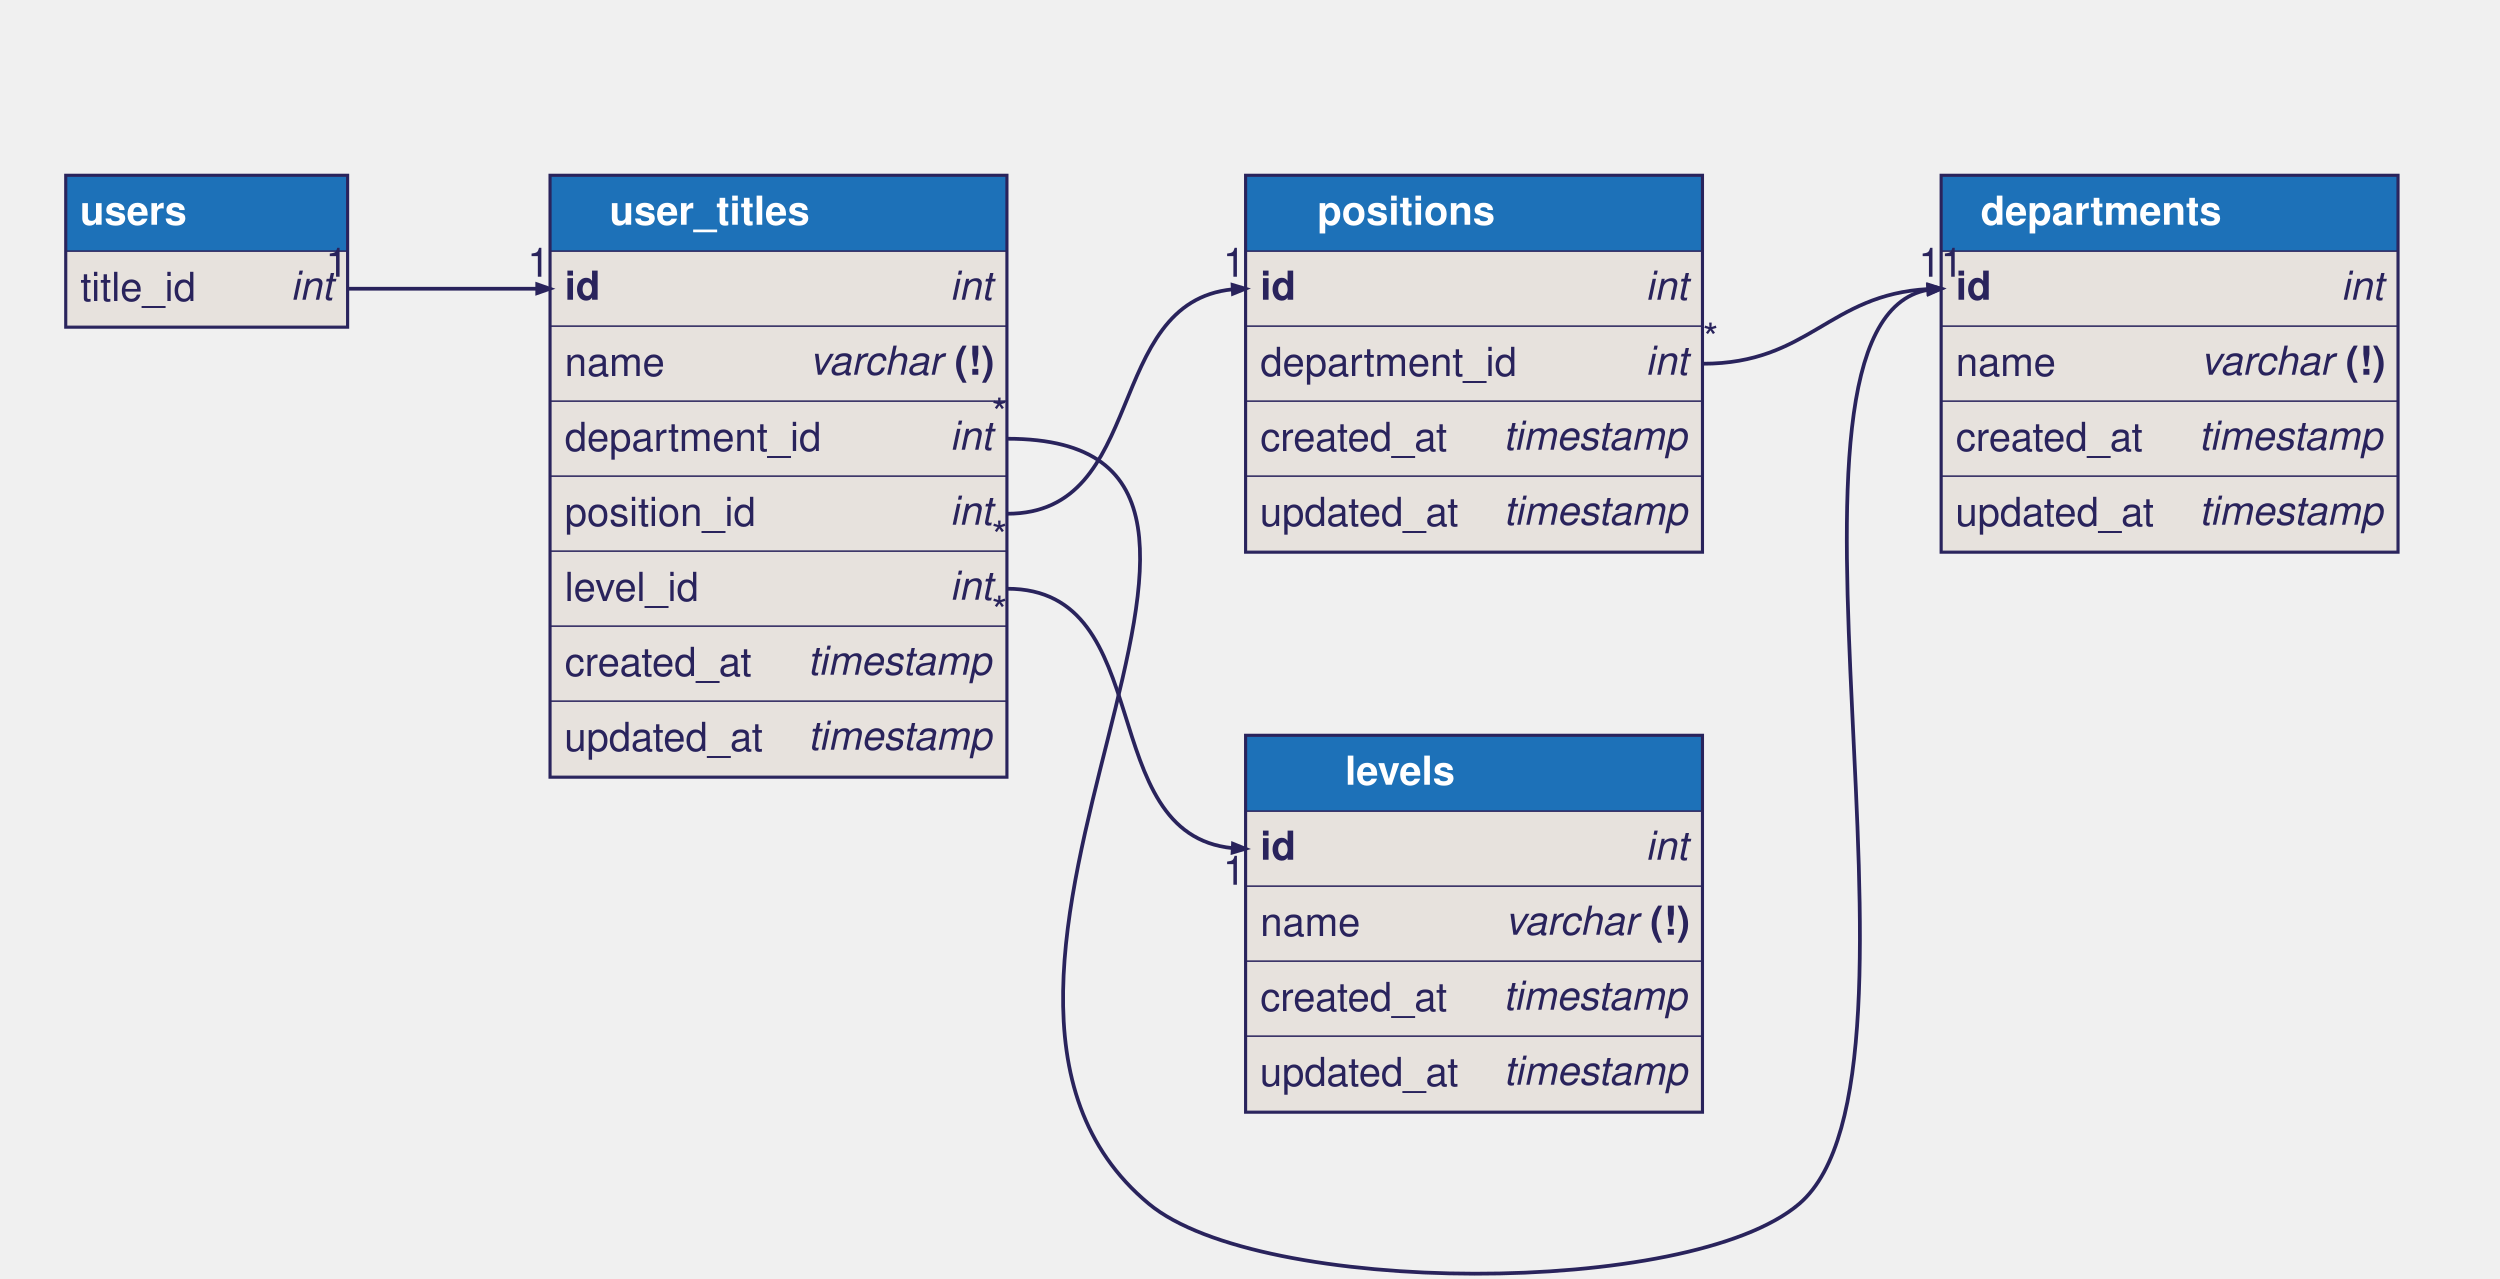
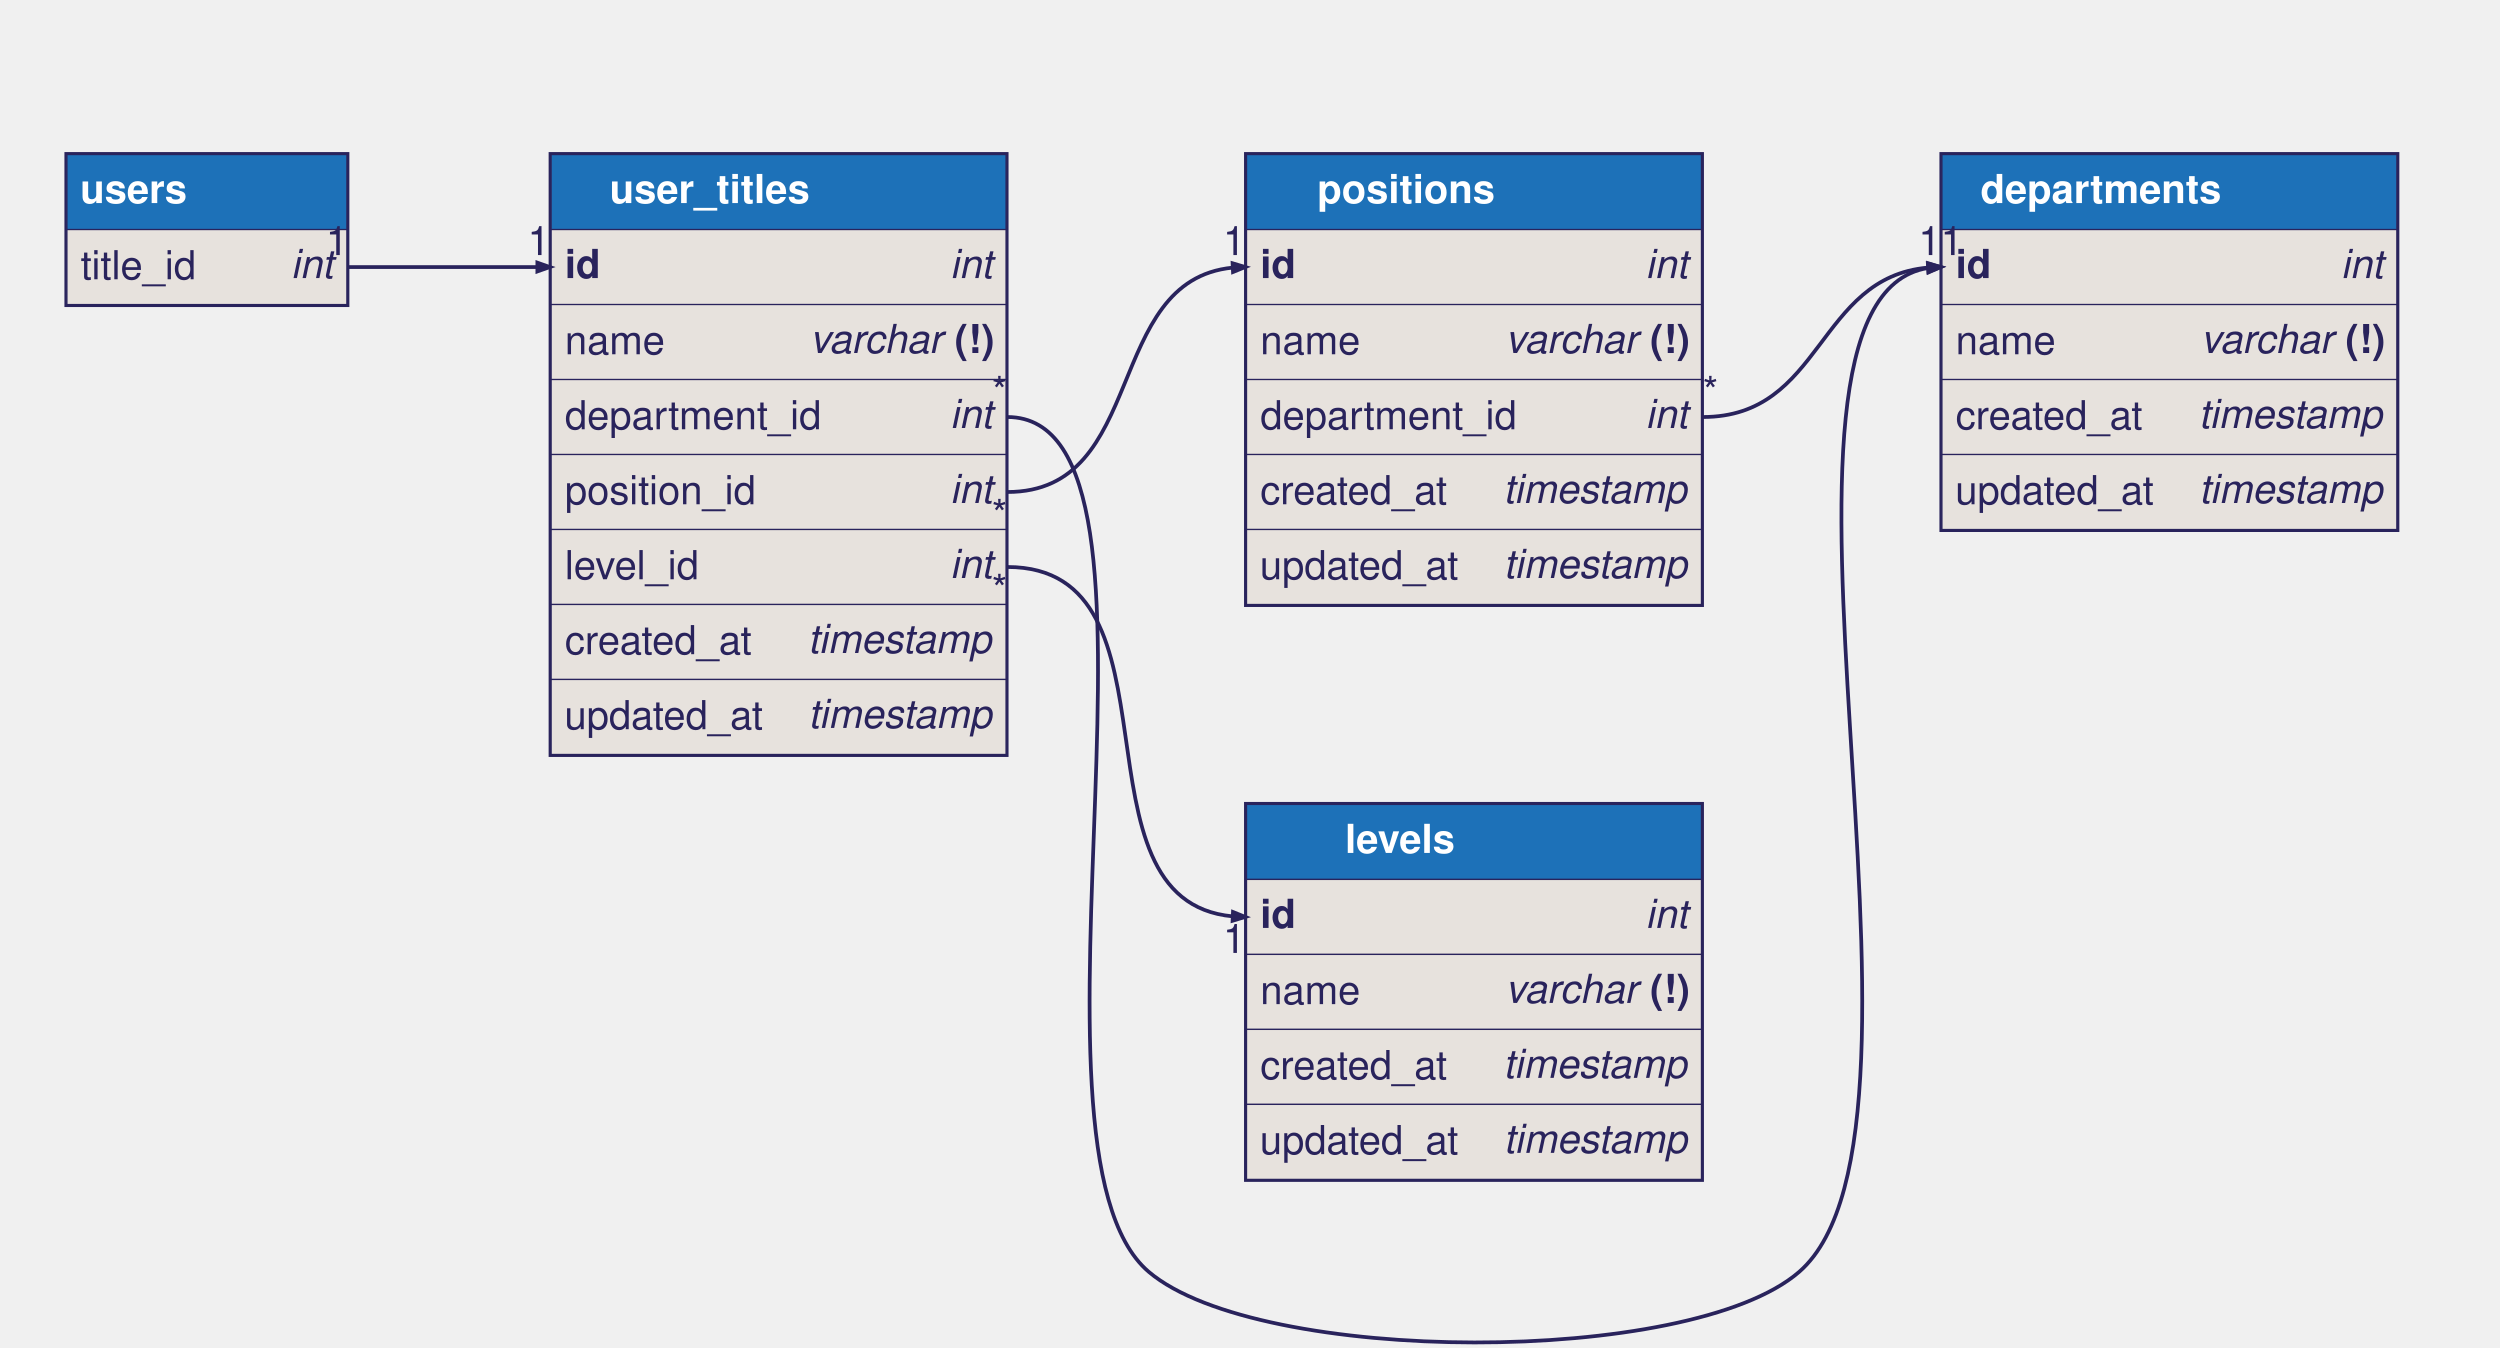
- <svg xmlns="http://www.w3.org/2000/svg" width="2000pt" height="1023pt" viewBox="0.00 0.00 1999.73 1022.98">
-   <g id="graph0" class="graph" transform="scale(1 1) rotate(0) translate(4 1018.98)">
+ <svg xmlns="http://www.w3.org/2000/svg" width="2000pt" height="1078pt" viewBox="0.00 0.00 1999.73 1078.21">
+   <g id="graph0" class="graph" transform="scale(1 1) rotate(0) translate(4 1074.21)">
    <g id="levels" class="node">
-       <ellipse fill="none" stroke="black" stroke-width="0" cx="1175.09" cy="-280" rx="260.43" ry="214.92" />
-       <polygon fill="#1d71b8" stroke="transparent" points="993.09,-370 993.09,-430 1357.09,-430 1357.09,-370 993.09,-370" />
-       <polygon fill="none" stroke="#29235c" points="993.09,-370 993.09,-430 1357.09,-430 1357.09,-370 993.09,-370" />
-       <text text-anchor="start" x="1071.95" y="-391.2" font-family="Helvetica,sans-Serif" font-weight="bold" font-size="32.00" fill="#ffffff">       levels       </text>
-       <polygon fill="#e7e2dd" stroke="transparent" points="993.09,-310 993.09,-370 1357.09,-370 1357.09,-310 993.09,-310" />
-       <polygon fill="none" stroke="#29235c" points="993.09,-310 993.09,-370 1357.09,-370 1357.09,-310 993.09,-310" />
-       <text text-anchor="start" x="1004.09" y="-331.2" font-family="Helvetica,sans-Serif" font-weight="bold" font-size="32.00" fill="#29235c">id</text>
-       <text text-anchor="start" x="1028.98" y="-331.2" font-family="Helvetica,sans-Serif" font-size="32.00" fill="#29235c">    </text>
-       <text text-anchor="start" x="1312.3" y="-331.2" font-family="Helvetica,sans-Serif" font-style="italic" font-size="32.00" fill="#29235c">int</text>
-       <polygon fill="#e7e2dd" stroke="transparent" points="993.09,-250 993.09,-310 1357.09,-310 1357.09,-250 993.09,-250" />
-       <polygon fill="none" stroke="#29235c" points="993.09,-250 993.09,-310 1357.09,-310 1357.09,-250 993.09,-250" />
-       <text text-anchor="start" x="1004.09" y="-270.2" font-family="Helvetica,sans-Serif" font-size="32.00" fill="#29235c">name    </text>
-       <text text-anchor="start" x="1200.32" y="-271.2" font-family="Helvetica,sans-Serif" font-style="italic" font-size="32.00" fill="#29235c">varchar</text>
-       <text text-anchor="start" x="1307" y="-271.2" font-family="Helvetica,sans-Serif" font-size="32.00" fill="#29235c"> </text>
-       <text text-anchor="start" x="1315.89" y="-271.2" font-family="Helvetica,sans-Serif" font-weight="bold" font-size="32.00" fill="#29235c">(!)</text>
-       <polygon fill="#e7e2dd" stroke="transparent" points="993.09,-190 993.09,-250 1357.09,-250 1357.09,-190 993.09,-190" />
-       <polygon fill="none" stroke="#29235c" points="993.09,-190 993.09,-250 1357.09,-250 1357.09,-190 993.09,-190" />
-       <text text-anchor="start" x="1004.09" y="-210.2" font-family="Helvetica,sans-Serif" font-size="32.00" fill="#29235c">created_at    </text>
-       <text text-anchor="start" x="1198.53" y="-211.2" font-family="Helvetica,sans-Serif" font-style="italic" font-size="32.00" fill="#29235c">timestamp</text>
-       <polygon fill="#e7e2dd" stroke="transparent" points="993.09,-130 993.09,-190 1357.09,-190 1357.09,-130 993.09,-130" />
-       <polygon fill="none" stroke="#29235c" points="993.09,-130 993.09,-190 1357.09,-190 1357.09,-130 993.09,-130" />
-       <text text-anchor="start" x="1003.75" y="-150.2" font-family="Helvetica,sans-Serif" font-size="32.00" fill="#29235c">updated_at    </text>
-       <text text-anchor="start" x="1198.81" y="-151.2" font-family="Helvetica,sans-Serif" font-style="italic" font-size="32.00" fill="#29235c">timestamp</text>
-       <polygon fill="none" stroke="#29235c" stroke-width="2" points="992.09,-129 992.09,-431 1358.09,-431 1358.09,-129 992.09,-129" />
+       <ellipse fill="none" stroke="black" stroke-width="0" cx="1175.09" cy="-280.53" rx="260.43" ry="214.92" />
+       <polygon fill="#1d71b8" stroke="transparent" points="993.09,-370.53 993.09,-430.53 1357.09,-430.53 1357.09,-370.53 993.09,-370.53" />
+       <polygon fill="none" stroke="#29235c" points="993.09,-370.53 993.09,-430.53 1357.09,-430.53 1357.09,-370.53 993.09,-370.53" />
+       <text text-anchor="start" x="1071.95" y="-391.73" font-family="Helvetica,sans-Serif" font-weight="bold" font-size="32.00" fill="#ffffff">       levels       </text>
+       <polygon fill="#e7e2dd" stroke="transparent" points="993.09,-310.53 993.09,-370.53 1357.09,-370.53 1357.09,-310.53 993.09,-310.53" />
+       <polygon fill="none" stroke="#29235c" points="993.09,-310.53 993.09,-370.53 1357.09,-370.53 1357.09,-310.53 993.09,-310.53" />
+       <text text-anchor="start" x="1004.09" y="-331.73" font-family="Helvetica,sans-Serif" font-weight="bold" font-size="32.00" fill="#29235c">id</text>
+       <text text-anchor="start" x="1028.98" y="-331.73" font-family="Helvetica,sans-Serif" font-size="32.00" fill="#29235c">    </text>
+       <text text-anchor="start" x="1312.3" y="-331.73" font-family="Helvetica,sans-Serif" font-style="italic" font-size="32.00" fill="#29235c">int</text>
+       <polygon fill="#e7e2dd" stroke="transparent" points="993.09,-250.53 993.09,-310.53 1357.09,-310.53 1357.09,-250.53 993.09,-250.53" />
+       <polygon fill="none" stroke="#29235c" points="993.09,-250.53 993.09,-310.53 1357.09,-310.53 1357.09,-250.53 993.09,-250.53" />
+       <text text-anchor="start" x="1004.09" y="-270.73" font-family="Helvetica,sans-Serif" font-size="32.00" fill="#29235c">name    </text>
+       <text text-anchor="start" x="1200.32" y="-271.73" font-family="Helvetica,sans-Serif" font-style="italic" font-size="32.00" fill="#29235c">varchar</text>
+       <text text-anchor="start" x="1307" y="-271.73" font-family="Helvetica,sans-Serif" font-size="32.00" fill="#29235c"> </text>
+       <text text-anchor="start" x="1315.89" y="-271.73" font-family="Helvetica,sans-Serif" font-weight="bold" font-size="32.00" fill="#29235c">(!)</text>
+       <polygon fill="#e7e2dd" stroke="transparent" points="993.09,-190.53 993.09,-250.53 1357.09,-250.53 1357.09,-190.53 993.09,-190.53" />
+       <polygon fill="none" stroke="#29235c" points="993.09,-190.53 993.09,-250.53 1357.09,-250.53 1357.09,-190.53 993.09,-190.53" />
+       <text text-anchor="start" x="1004.09" y="-210.73" font-family="Helvetica,sans-Serif" font-size="32.00" fill="#29235c">created_at    </text>
+       <text text-anchor="start" x="1198.53" y="-211.73" font-family="Helvetica,sans-Serif" font-style="italic" font-size="32.00" fill="#29235c">timestamp</text>
+       <polygon fill="#e7e2dd" stroke="transparent" points="993.09,-130.53 993.09,-190.53 1357.09,-190.53 1357.09,-130.53 993.09,-130.53" />
+       <polygon fill="none" stroke="#29235c" points="993.09,-130.53 993.09,-190.53 1357.09,-190.53 1357.09,-130.53 993.09,-130.53" />
+       <text text-anchor="start" x="1003.75" y="-150.73" font-family="Helvetica,sans-Serif" font-size="32.00" fill="#29235c">updated_at    </text>
+       <text text-anchor="start" x="1198.81" y="-151.73" font-family="Helvetica,sans-Serif" font-style="italic" font-size="32.00" fill="#29235c">timestamp</text>
+       <polygon fill="none" stroke="#29235c" stroke-width="2" points="992.09,-129.53 992.09,-431.53 1358.09,-431.53 1358.09,-129.53 992.09,-129.53" />
    </g>
    <g id="positions" class="node">
-       <ellipse fill="none" stroke="black" stroke-width="0" cx="1175.09" cy="-728" rx="260.43" ry="214.92" />
-       <polygon fill="#1d71b8" stroke="transparent" points="993.09,-818 993.09,-878 1357.09,-878 1357.09,-818 993.09,-818" />
-       <polygon fill="none" stroke="#29235c" points="993.09,-818 993.09,-878 1357.09,-878 1357.09,-818 993.09,-818" />
-       <text text-anchor="start" x="1049.71" y="-839.2" font-family="Helvetica,sans-Serif" font-weight="bold" font-size="32.00" fill="#ffffff">       positions       </text>
-       <polygon fill="#e7e2dd" stroke="transparent" points="993.09,-758 993.09,-818 1357.09,-818 1357.09,-758 993.09,-758" />
-       <polygon fill="none" stroke="#29235c" points="993.09,-758 993.09,-818 1357.09,-818 1357.09,-758 993.09,-758" />
-       <text text-anchor="start" x="1004.09" y="-779.2" font-family="Helvetica,sans-Serif" font-weight="bold" font-size="32.00" fill="#29235c">id</text>
-       <text text-anchor="start" x="1028.98" y="-779.2" font-family="Helvetica,sans-Serif" font-size="32.00" fill="#29235c">    </text>
-       <text text-anchor="start" x="1312.3" y="-779.2" font-family="Helvetica,sans-Serif" font-style="italic" font-size="32.00" fill="#29235c">int</text>
-       <polygon fill="#e7e2dd" stroke="transparent" points="993.09,-698 993.09,-758 1357.09,-758 1357.09,-698 993.09,-698" />
-       <polygon fill="none" stroke="#29235c" points="993.09,-698 993.09,-758 1357.09,-758 1357.09,-698 993.09,-698" />
-       <text text-anchor="start" x="1004.09" y="-718.2" font-family="Helvetica,sans-Serif" font-size="32.00" fill="#29235c">department_id    </text>
-       <text text-anchor="start" x="1312.3" y="-719.2" font-family="Helvetica,sans-Serif" font-style="italic" font-size="32.00" fill="#29235c">int</text>
-       <polygon fill="#e7e2dd" stroke="transparent" points="993.09,-638 993.09,-698 1357.09,-698 1357.09,-638 993.09,-638" />
-       <polygon fill="none" stroke="#29235c" points="993.09,-638 993.09,-698 1357.09,-698 1357.09,-638 993.09,-638" />
-       <text text-anchor="start" x="1004.09" y="-658.2" font-family="Helvetica,sans-Serif" font-size="32.00" fill="#29235c">created_at    </text>
-       <text text-anchor="start" x="1198.53" y="-659.2" font-family="Helvetica,sans-Serif" font-style="italic" font-size="32.00" fill="#29235c">timestamp</text>
-       <polygon fill="#e7e2dd" stroke="transparent" points="993.09,-578 993.09,-638 1357.09,-638 1357.09,-578 993.09,-578" />
-       <polygon fill="none" stroke="#29235c" points="993.09,-578 993.09,-638 1357.09,-638 1357.09,-578 993.09,-578" />
-       <text text-anchor="start" x="1003.75" y="-598.2" font-family="Helvetica,sans-Serif" font-size="32.00" fill="#29235c">updated_at    </text>
-       <text text-anchor="start" x="1198.81" y="-599.2" font-family="Helvetica,sans-Serif" font-style="italic" font-size="32.00" fill="#29235c">timestamp</text>
-       <polygon fill="none" stroke="#29235c" stroke-width="2" points="992.09,-577 992.09,-879 1358.09,-879 1358.09,-577 992.09,-577" />
+       <ellipse fill="none" stroke="black" stroke-width="0" cx="1175.09" cy="-770.53" rx="260.43" ry="257.27" />
+       <polygon fill="#1d71b8" stroke="transparent" points="993.09,-890.53 993.09,-950.53 1357.09,-950.53 1357.09,-890.53 993.09,-890.53" />
+       <polygon fill="none" stroke="#29235c" points="993.09,-890.53 993.09,-950.53 1357.09,-950.53 1357.09,-890.53 993.09,-890.53" />
+       <text text-anchor="start" x="1049.71" y="-911.73" font-family="Helvetica,sans-Serif" font-weight="bold" font-size="32.00" fill="#ffffff">       positions       </text>
+       <polygon fill="#e7e2dd" stroke="transparent" points="993.09,-830.53 993.09,-890.53 1357.09,-890.53 1357.09,-830.53 993.09,-830.53" />
+       <polygon fill="none" stroke="#29235c" points="993.09,-830.53 993.09,-890.53 1357.09,-890.53 1357.09,-830.53 993.09,-830.53" />
+       <text text-anchor="start" x="1004.09" y="-851.73" font-family="Helvetica,sans-Serif" font-weight="bold" font-size="32.00" fill="#29235c">id</text>
+       <text text-anchor="start" x="1028.98" y="-851.73" font-family="Helvetica,sans-Serif" font-size="32.00" fill="#29235c">    </text>
+       <text text-anchor="start" x="1312.3" y="-851.73" font-family="Helvetica,sans-Serif" font-style="italic" font-size="32.00" fill="#29235c">int</text>
+       <polygon fill="#e7e2dd" stroke="transparent" points="993.09,-770.53 993.09,-830.53 1357.09,-830.53 1357.09,-770.53 993.09,-770.53" />
+       <polygon fill="none" stroke="#29235c" points="993.09,-770.53 993.09,-830.53 1357.09,-830.53 1357.09,-770.53 993.09,-770.53" />
+       <text text-anchor="start" x="1004.09" y="-790.73" font-family="Helvetica,sans-Serif" font-size="32.00" fill="#29235c">name    </text>
+       <text text-anchor="start" x="1200.32" y="-791.73" font-family="Helvetica,sans-Serif" font-style="italic" font-size="32.00" fill="#29235c">varchar</text>
+       <text text-anchor="start" x="1307" y="-791.73" font-family="Helvetica,sans-Serif" font-size="32.00" fill="#29235c"> </text>
+       <text text-anchor="start" x="1315.89" y="-791.73" font-family="Helvetica,sans-Serif" font-weight="bold" font-size="32.00" fill="#29235c">(!)</text>
+       <polygon fill="#e7e2dd" stroke="transparent" points="993.09,-710.53 993.09,-770.53 1357.09,-770.53 1357.09,-710.53 993.09,-710.53" />
+       <polygon fill="none" stroke="#29235c" points="993.09,-710.53 993.09,-770.53 1357.09,-770.53 1357.09,-710.53 993.09,-710.53" />
+       <text text-anchor="start" x="1004.09" y="-730.73" font-family="Helvetica,sans-Serif" font-size="32.00" fill="#29235c">department_id    </text>
+       <text text-anchor="start" x="1312.3" y="-731.73" font-family="Helvetica,sans-Serif" font-style="italic" font-size="32.00" fill="#29235c">int</text>
+       <polygon fill="#e7e2dd" stroke="transparent" points="993.09,-650.53 993.09,-710.53 1357.09,-710.53 1357.09,-650.53 993.09,-650.53" />
+       <polygon fill="none" stroke="#29235c" points="993.09,-650.53 993.09,-710.53 1357.09,-710.53 1357.09,-650.53 993.09,-650.53" />
+       <text text-anchor="start" x="1004.09" y="-670.73" font-family="Helvetica,sans-Serif" font-size="32.00" fill="#29235c">created_at    </text>
+       <text text-anchor="start" x="1198.53" y="-671.73" font-family="Helvetica,sans-Serif" font-style="italic" font-size="32.00" fill="#29235c">timestamp</text>
+       <polygon fill="#e7e2dd" stroke="transparent" points="993.09,-590.53 993.09,-650.53 1357.09,-650.53 1357.09,-590.53 993.09,-590.53" />
+       <polygon fill="none" stroke="#29235c" points="993.09,-590.53 993.09,-650.53 1357.09,-650.53 1357.09,-590.53 993.09,-590.53" />
+       <text text-anchor="start" x="1003.75" y="-610.73" font-family="Helvetica,sans-Serif" font-size="32.00" fill="#29235c">updated_at    </text>
+       <text text-anchor="start" x="1198.81" y="-611.73" font-family="Helvetica,sans-Serif" font-style="italic" font-size="32.00" fill="#29235c">timestamp</text>
+       <polygon fill="none" stroke="#29235c" stroke-width="2" points="992.09,-589.53 992.09,-951.53 1358.09,-951.53 1358.09,-589.53 992.09,-589.53" />
    </g>
    <g id="departments" class="node">
-       <ellipse fill="none" stroke="black" stroke-width="0" cx="1731.52" cy="-728" rx="260.43" ry="214.92" />
-       <polygon fill="#1d71b8" stroke="transparent" points="1549.52,-818 1549.52,-878 1913.52,-878 1913.52,-818 1549.52,-818" />
-       <polygon fill="none" stroke="#29235c" points="1549.52,-818 1549.52,-878 1913.52,-878 1913.52,-818 1549.52,-818" />
-       <text text-anchor="start" x="1580.36" y="-839.2" font-family="Helvetica,sans-Serif" font-weight="bold" font-size="32.00" fill="#ffffff">       departments       </text>
-       <polygon fill="#e7e2dd" stroke="transparent" points="1549.52,-758 1549.52,-818 1913.52,-818 1913.52,-758 1549.52,-758" />
-       <polygon fill="none" stroke="#29235c" points="1549.52,-758 1549.52,-818 1913.52,-818 1913.52,-758 1549.52,-758" />
-       <text text-anchor="start" x="1560.52" y="-779.2" font-family="Helvetica,sans-Serif" font-weight="bold" font-size="32.00" fill="#29235c">id</text>
-       <text text-anchor="start" x="1585.41" y="-779.2" font-family="Helvetica,sans-Serif" font-size="32.00" fill="#29235c">    </text>
-       <text text-anchor="start" x="1868.73" y="-779.2" font-family="Helvetica,sans-Serif" font-style="italic" font-size="32.00" fill="#29235c">int</text>
-       <polygon fill="#e7e2dd" stroke="transparent" points="1549.52,-698 1549.52,-758 1913.52,-758 1913.52,-698 1549.52,-698" />
-       <polygon fill="none" stroke="#29235c" points="1549.52,-698 1549.52,-758 1913.52,-758 1913.52,-698 1549.52,-698" />
-       <text text-anchor="start" x="1560.52" y="-718.2" font-family="Helvetica,sans-Serif" font-size="32.00" fill="#29235c">name    </text>
-       <text text-anchor="start" x="1756.75" y="-719.2" font-family="Helvetica,sans-Serif" font-style="italic" font-size="32.00" fill="#29235c">varchar</text>
-       <text text-anchor="start" x="1863.43" y="-719.2" font-family="Helvetica,sans-Serif" font-size="32.00" fill="#29235c"> </text>
-       <text text-anchor="start" x="1872.32" y="-719.2" font-family="Helvetica,sans-Serif" font-weight="bold" font-size="32.00" fill="#29235c">(!)</text>
-       <polygon fill="#e7e2dd" stroke="transparent" points="1549.52,-638 1549.52,-698 1913.52,-698 1913.52,-638 1549.52,-638" />
-       <polygon fill="none" stroke="#29235c" points="1549.52,-638 1549.52,-698 1913.52,-698 1913.52,-638 1549.52,-638" />
-       <text text-anchor="start" x="1560.52" y="-658.2" font-family="Helvetica,sans-Serif" font-size="32.00" fill="#29235c">created_at    </text>
-       <text text-anchor="start" x="1754.96" y="-659.2" font-family="Helvetica,sans-Serif" font-style="italic" font-size="32.00" fill="#29235c">timestamp</text>
-       <polygon fill="#e7e2dd" stroke="transparent" points="1549.52,-578 1549.52,-638 1913.52,-638 1913.52,-578 1549.52,-578" />
-       <polygon fill="none" stroke="#29235c" points="1549.52,-578 1549.52,-638 1913.52,-638 1913.52,-578 1549.52,-578" />
-       <text text-anchor="start" x="1560.18" y="-598.2" font-family="Helvetica,sans-Serif" font-size="32.00" fill="#29235c">updated_at    </text>
-       <text text-anchor="start" x="1755.24" y="-599.2" font-family="Helvetica,sans-Serif" font-style="italic" font-size="32.00" fill="#29235c">timestamp</text>
-       <polygon fill="none" stroke="#29235c" stroke-width="2" points="1548.52,-577 1548.52,-879 1914.52,-879 1914.52,-577 1548.52,-577" />
+       <ellipse fill="none" stroke="black" stroke-width="0" cx="1731.52" cy="-800.53" rx="260.43" ry="214.92" />
+       <polygon fill="#1d71b8" stroke="transparent" points="1549.52,-890.53 1549.52,-950.53 1913.52,-950.53 1913.52,-890.53 1549.52,-890.53" />
+       <polygon fill="none" stroke="#29235c" points="1549.52,-890.53 1549.52,-950.53 1913.52,-950.53 1913.52,-890.53 1549.52,-890.53" />
+       <text text-anchor="start" x="1580.36" y="-911.73" font-family="Helvetica,sans-Serif" font-weight="bold" font-size="32.00" fill="#ffffff">       departments       </text>
+       <polygon fill="#e7e2dd" stroke="transparent" points="1549.52,-830.53 1549.52,-890.53 1913.52,-890.53 1913.52,-830.53 1549.52,-830.53" />
+       <polygon fill="none" stroke="#29235c" points="1549.52,-830.53 1549.52,-890.53 1913.52,-890.53 1913.52,-830.53 1549.52,-830.53" />
+       <text text-anchor="start" x="1560.52" y="-851.73" font-family="Helvetica,sans-Serif" font-weight="bold" font-size="32.00" fill="#29235c">id</text>
+       <text text-anchor="start" x="1585.41" y="-851.73" font-family="Helvetica,sans-Serif" font-size="32.00" fill="#29235c">    </text>
+       <text text-anchor="start" x="1868.73" y="-851.73" font-family="Helvetica,sans-Serif" font-style="italic" font-size="32.00" fill="#29235c">int</text>
+       <polygon fill="#e7e2dd" stroke="transparent" points="1549.52,-770.53 1549.52,-830.53 1913.52,-830.53 1913.52,-770.53 1549.52,-770.53" />
+       <polygon fill="none" stroke="#29235c" points="1549.52,-770.53 1549.52,-830.53 1913.52,-830.53 1913.52,-770.53 1549.52,-770.53" />
+       <text text-anchor="start" x="1560.52" y="-790.73" font-family="Helvetica,sans-Serif" font-size="32.00" fill="#29235c">name    </text>
+       <text text-anchor="start" x="1756.75" y="-791.73" font-family="Helvetica,sans-Serif" font-style="italic" font-size="32.00" fill="#29235c">varchar</text>
+       <text text-anchor="start" x="1863.43" y="-791.73" font-family="Helvetica,sans-Serif" font-size="32.00" fill="#29235c"> </text>
+       <text text-anchor="start" x="1872.32" y="-791.73" font-family="Helvetica,sans-Serif" font-weight="bold" font-size="32.00" fill="#29235c">(!)</text>
+       <polygon fill="#e7e2dd" stroke="transparent" points="1549.52,-710.53 1549.52,-770.53 1913.52,-770.53 1913.52,-710.53 1549.52,-710.53" />
+       <polygon fill="none" stroke="#29235c" points="1549.52,-710.53 1549.52,-770.53 1913.52,-770.53 1913.52,-710.53 1549.52,-710.53" />
+       <text text-anchor="start" x="1560.52" y="-730.73" font-family="Helvetica,sans-Serif" font-size="32.00" fill="#29235c">created_at    </text>
+       <text text-anchor="start" x="1754.96" y="-731.73" font-family="Helvetica,sans-Serif" font-style="italic" font-size="32.00" fill="#29235c">timestamp</text>
+       <polygon fill="#e7e2dd" stroke="transparent" points="1549.52,-650.53 1549.52,-710.53 1913.52,-710.53 1913.52,-650.53 1549.52,-650.53" />
+       <polygon fill="none" stroke="#29235c" points="1549.52,-650.53 1549.52,-710.53 1913.52,-710.53 1913.52,-650.53 1549.52,-650.53" />
+       <text text-anchor="start" x="1560.18" y="-670.73" font-family="Helvetica,sans-Serif" font-size="32.00" fill="#29235c">updated_at    </text>
+       <text text-anchor="start" x="1755.24" y="-671.73" font-family="Helvetica,sans-Serif" font-style="italic" font-size="32.00" fill="#29235c">timestamp</text>
+       <polygon fill="none" stroke="#29235c" stroke-width="2" points="1548.52,-649.53 1548.52,-951.53 1914.52,-951.53 1914.52,-649.53 1548.52,-649.53" />
    </g>
    <g id="edge2" class="edge">
-       <path fill="none" stroke="#29235c" stroke-width="3" d="M1358.09,-728C1443.36,-728 1458.65,-783.41 1538.46,-787.74" />
-       <polygon fill="#29235c" stroke="#29235c" stroke-width="3" points="1538.43,-791.24 1548.52,-788 1538.61,-784.24 1538.43,-791.24" />
-       <text text-anchor="middle" x="1539.62" y="-797.6" font-family="Helvetica,sans-Serif" font-size="32.00" fill="#29235c">1</text>
-       <text text-anchor="middle" x="1364.31" y="-737.6" font-family="Helvetica,sans-Serif" font-size="32.00" fill="#29235c">*</text>
+       <path fill="none" stroke="#29235c" stroke-width="3" d="M1358.09,-740.53C1454.61,-740.53 1449.02,-852.24 1538.36,-860.1" />
+       <polygon fill="#29235c" stroke="#29235c" stroke-width="3" points="1538.38,-863.6 1548.52,-860.53 1538.68,-856.61 1538.38,-863.6" />
+       <text text-anchor="middle" x="1539.62" y="-870.13" font-family="Helvetica,sans-Serif" font-size="32.00" fill="#29235c">1</text>
+       <text text-anchor="middle" x="1364.31" y="-750.13" font-family="Helvetica,sans-Serif" font-size="32.00" fill="#29235c">*</text>
    </g>
    <g id="user_titles" class="node">
-       <ellipse fill="none" stroke="black" stroke-width="0" cx="618.66" cy="-638" rx="260.43" ry="342.48" />
-       <polygon fill="#1d71b8" stroke="transparent" points="436.66,-818 436.66,-878 800.66,-878 800.66,-818 436.66,-818" />
-       <polygon fill="none" stroke="#29235c" points="436.66,-818 436.66,-878 800.66,-878 800.66,-818 436.66,-818" />
-       <text text-anchor="start" x="483.51" y="-839.2" font-family="Helvetica,sans-Serif" font-weight="bold" font-size="32.00" fill="#ffffff">       user_titles       </text>
-       <polygon fill="#e7e2dd" stroke="transparent" points="436.66,-758 436.66,-818 800.66,-818 800.66,-758 436.66,-758" />
-       <polygon fill="none" stroke="#29235c" points="436.66,-758 436.66,-818 800.66,-818 800.66,-758 436.66,-758" />
-       <text text-anchor="start" x="447.66" y="-779.2" font-family="Helvetica,sans-Serif" font-weight="bold" font-size="32.00" fill="#29235c">id</text>
-       <text text-anchor="start" x="472.55" y="-779.2" font-family="Helvetica,sans-Serif" font-size="32.00" fill="#29235c">    </text>
-       <text text-anchor="start" x="755.87" y="-779.2" font-family="Helvetica,sans-Serif" font-style="italic" font-size="32.00" fill="#29235c">int</text>
-       <polygon fill="#e7e2dd" stroke="transparent" points="436.66,-698 436.66,-758 800.66,-758 800.66,-698 436.66,-698" />
-       <polygon fill="none" stroke="#29235c" points="436.66,-698 436.66,-758 800.66,-758 800.66,-698 436.66,-698" />
-       <text text-anchor="start" x="447.66" y="-718.2" font-family="Helvetica,sans-Serif" font-size="32.00" fill="#29235c">name    </text>
-       <text text-anchor="start" x="643.89" y="-719.2" font-family="Helvetica,sans-Serif" font-style="italic" font-size="32.00" fill="#29235c">varchar</text>
-       <text text-anchor="start" x="750.56" y="-719.2" font-family="Helvetica,sans-Serif" font-size="32.00" fill="#29235c"> </text>
-       <text text-anchor="start" x="759.46" y="-719.2" font-family="Helvetica,sans-Serif" font-weight="bold" font-size="32.00" fill="#29235c">(!)</text>
-       <polygon fill="#e7e2dd" stroke="transparent" points="436.66,-638 436.66,-698 800.66,-698 800.66,-638 436.66,-638" />
-       <polygon fill="none" stroke="#29235c" points="436.66,-638 436.66,-698 800.66,-698 800.66,-638 436.66,-638" />
-       <text text-anchor="start" x="447.66" y="-658.2" font-family="Helvetica,sans-Serif" font-size="32.00" fill="#29235c">department_id    </text>
-       <text text-anchor="start" x="755.87" y="-659.2" font-family="Helvetica,sans-Serif" font-style="italic" font-size="32.00" fill="#29235c">int</text>
-       <polygon fill="#e7e2dd" stroke="transparent" points="436.66,-578 436.66,-638 800.66,-638 800.66,-578 436.66,-578" />
-       <polygon fill="none" stroke="#29235c" points="436.66,-578 436.66,-638 800.66,-638 800.66,-578 436.66,-578" />
-       <text text-anchor="start" x="447.66" y="-598.2" font-family="Helvetica,sans-Serif" font-size="32.00" fill="#29235c">position_id    </text>
-       <text text-anchor="start" x="755.87" y="-599.2" font-family="Helvetica,sans-Serif" font-style="italic" font-size="32.00" fill="#29235c">int</text>
-       <polygon fill="#e7e2dd" stroke="transparent" points="436.66,-518 436.66,-578 800.66,-578 800.66,-518 436.66,-518" />
-       <polygon fill="none" stroke="#29235c" points="436.66,-518 436.66,-578 800.66,-578 800.66,-518 436.66,-518" />
-       <text text-anchor="start" x="447.66" y="-538.2" font-family="Helvetica,sans-Serif" font-size="32.00" fill="#29235c">level_id    </text>
-       <text text-anchor="start" x="755.87" y="-539.2" font-family="Helvetica,sans-Serif" font-style="italic" font-size="32.00" fill="#29235c">int</text>
-       <polygon fill="#e7e2dd" stroke="transparent" points="436.66,-458 436.66,-518 800.66,-518 800.66,-458 436.66,-458" />
-       <polygon fill="none" stroke="#29235c" points="436.66,-458 436.66,-518 800.66,-518 800.66,-458 436.66,-458" />
-       <text text-anchor="start" x="447.66" y="-478.2" font-family="Helvetica,sans-Serif" font-size="32.00" fill="#29235c">created_at    </text>
-       <text text-anchor="start" x="642.1" y="-479.2" font-family="Helvetica,sans-Serif" font-style="italic" font-size="32.00" fill="#29235c">timestamp</text>
-       <polygon fill="#e7e2dd" stroke="transparent" points="436.66,-398 436.66,-458 800.66,-458 800.66,-398 436.66,-398" />
-       <polygon fill="none" stroke="#29235c" points="436.66,-398 436.66,-458 800.66,-458 800.66,-398 436.66,-398" />
-       <text text-anchor="start" x="447.32" y="-418.2" font-family="Helvetica,sans-Serif" font-size="32.00" fill="#29235c">updated_at    </text>
-       <text text-anchor="start" x="642.38" y="-419.2" font-family="Helvetica,sans-Serif" font-style="italic" font-size="32.00" fill="#29235c">timestamp</text>
-       <polygon fill="none" stroke="#29235c" stroke-width="2" points="435.66,-397 435.66,-879 801.66,-879 801.66,-397 435.66,-397" />
+       <ellipse fill="none" stroke="black" stroke-width="0" cx="618.66" cy="-710.53" rx="260.43" ry="342.48" />
+       <polygon fill="#1d71b8" stroke="transparent" points="436.66,-890.53 436.66,-950.53 800.66,-950.53 800.66,-890.53 436.66,-890.53" />
+       <polygon fill="none" stroke="#29235c" points="436.66,-890.53 436.66,-950.53 800.66,-950.53 800.66,-890.53 436.66,-890.53" />
+       <text text-anchor="start" x="483.51" y="-911.73" font-family="Helvetica,sans-Serif" font-weight="bold" font-size="32.00" fill="#ffffff">       user_titles       </text>
+       <polygon fill="#e7e2dd" stroke="transparent" points="436.66,-830.53 436.66,-890.53 800.66,-890.53 800.66,-830.53 436.66,-830.53" />
+       <polygon fill="none" stroke="#29235c" points="436.66,-830.53 436.66,-890.53 800.66,-890.53 800.66,-830.53 436.66,-830.53" />
+       <text text-anchor="start" x="447.66" y="-851.73" font-family="Helvetica,sans-Serif" font-weight="bold" font-size="32.00" fill="#29235c">id</text>
+       <text text-anchor="start" x="472.55" y="-851.73" font-family="Helvetica,sans-Serif" font-size="32.00" fill="#29235c">    </text>
+       <text text-anchor="start" x="755.87" y="-851.73" font-family="Helvetica,sans-Serif" font-style="italic" font-size="32.00" fill="#29235c">int</text>
+       <polygon fill="#e7e2dd" stroke="transparent" points="436.66,-770.53 436.66,-830.53 800.66,-830.53 800.66,-770.53 436.66,-770.53" />
+       <polygon fill="none" stroke="#29235c" points="436.66,-770.53 436.66,-830.53 800.66,-830.53 800.66,-770.53 436.66,-770.53" />
+       <text text-anchor="start" x="447.66" y="-790.73" font-family="Helvetica,sans-Serif" font-size="32.00" fill="#29235c">name    </text>
+       <text text-anchor="start" x="643.89" y="-791.73" font-family="Helvetica,sans-Serif" font-style="italic" font-size="32.00" fill="#29235c">varchar</text>
+       <text text-anchor="start" x="750.56" y="-791.73" font-family="Helvetica,sans-Serif" font-size="32.00" fill="#29235c"> </text>
+       <text text-anchor="start" x="759.46" y="-791.73" font-family="Helvetica,sans-Serif" font-weight="bold" font-size="32.00" fill="#29235c">(!)</text>
+       <polygon fill="#e7e2dd" stroke="transparent" points="436.66,-710.53 436.66,-770.53 800.66,-770.53 800.66,-710.53 436.66,-710.53" />
+       <polygon fill="none" stroke="#29235c" points="436.66,-710.53 436.66,-770.53 800.66,-770.53 800.66,-710.53 436.66,-710.53" />
+       <text text-anchor="start" x="447.66" y="-730.73" font-family="Helvetica,sans-Serif" font-size="32.00" fill="#29235c">department_id    </text>
+       <text text-anchor="start" x="755.87" y="-731.73" font-family="Helvetica,sans-Serif" font-style="italic" font-size="32.00" fill="#29235c">int</text>
+       <polygon fill="#e7e2dd" stroke="transparent" points="436.66,-650.53 436.66,-710.53 800.66,-710.53 800.66,-650.53 436.66,-650.53" />
+       <polygon fill="none" stroke="#29235c" points="436.66,-650.53 436.66,-710.53 800.66,-710.53 800.66,-650.53 436.66,-650.53" />
+       <text text-anchor="start" x="447.66" y="-670.73" font-family="Helvetica,sans-Serif" font-size="32.00" fill="#29235c">position_id    </text>
+       <text text-anchor="start" x="755.87" y="-671.73" font-family="Helvetica,sans-Serif" font-style="italic" font-size="32.00" fill="#29235c">int</text>
+       <polygon fill="#e7e2dd" stroke="transparent" points="436.66,-590.53 436.66,-650.53 800.66,-650.53 800.66,-590.53 436.66,-590.53" />
+       <polygon fill="none" stroke="#29235c" points="436.66,-590.53 436.66,-650.53 800.66,-650.53 800.66,-590.53 436.66,-590.53" />
+       <text text-anchor="start" x="447.66" y="-610.73" font-family="Helvetica,sans-Serif" font-size="32.00" fill="#29235c">level_id    </text>
+       <text text-anchor="start" x="755.87" y="-611.73" font-family="Helvetica,sans-Serif" font-style="italic" font-size="32.00" fill="#29235c">int</text>
+       <polygon fill="#e7e2dd" stroke="transparent" points="436.66,-530.53 436.66,-590.53 800.66,-590.53 800.66,-530.53 436.66,-530.53" />
+       <polygon fill="none" stroke="#29235c" points="436.66,-530.53 436.66,-590.53 800.66,-590.53 800.66,-530.53 436.66,-530.53" />
+       <text text-anchor="start" x="447.66" y="-550.73" font-family="Helvetica,sans-Serif" font-size="32.00" fill="#29235c">created_at    </text>
+       <text text-anchor="start" x="642.1" y="-551.73" font-family="Helvetica,sans-Serif" font-style="italic" font-size="32.00" fill="#29235c">timestamp</text>
+       <polygon fill="#e7e2dd" stroke="transparent" points="436.66,-470.53 436.66,-530.53 800.66,-530.53 800.66,-470.53 436.66,-470.53" />
+       <polygon fill="none" stroke="#29235c" points="436.66,-470.53 436.66,-530.53 800.66,-530.53 800.66,-470.53 436.66,-470.53" />
+       <text text-anchor="start" x="447.32" y="-490.73" font-family="Helvetica,sans-Serif" font-size="32.00" fill="#29235c">updated_at    </text>
+       <text text-anchor="start" x="642.38" y="-491.73" font-family="Helvetica,sans-Serif" font-style="italic" font-size="32.00" fill="#29235c">timestamp</text>
+       <polygon fill="none" stroke="#29235c" stroke-width="2" points="435.66,-469.53 435.66,-951.53 801.66,-951.53 801.66,-469.53 435.66,-469.53" />
    </g>
    <g id="edge8" class="edge">
-       <path fill="none" stroke="#29235c" stroke-width="3" d="M801.66,-548C923.44,-548 870.01,-351.62 981.88,-340.5" />
-       <polygon fill="#29235c" stroke="#29235c" stroke-width="3" points="982.27,-343.98 992.09,-340 981.93,-336.99 982.27,-343.98" />
-       <text text-anchor="middle" x="983.19" y="-311.2" font-family="Helvetica,sans-Serif" font-size="32.00" fill="#29235c">1</text>
-       <text text-anchor="middle" x="795.43" y="-519.2" font-family="Helvetica,sans-Serif" font-size="32.00" fill="#29235c">*</text>
+       <path fill="none" stroke="#29235c" stroke-width="3" d="M801.66,-620.53C948.63,-620.53 846.63,-353.5 981.93,-340.99" />
+       <polygon fill="#29235c" stroke="#29235c" stroke-width="3" points="982.25,-344.48 992.09,-340.53 981.94,-337.48 982.25,-344.48" />
+       <text text-anchor="middle" x="983.19" y="-311.73" font-family="Helvetica,sans-Serif" font-size="32.00" fill="#29235c">1</text>
+       <text text-anchor="middle" x="795.43" y="-591.73" font-family="Helvetica,sans-Serif" font-size="32.00" fill="#29235c">*</text>
    </g>
    <g id="edge6" class="edge">
-       <path fill="none" stroke="#29235c" stroke-width="3" d="M801.66,-608C914.59,-608 878.05,-777.27 981.94,-787.52" />
-       <polygon fill="#29235c" stroke="#29235c" stroke-width="3" points="981.93,-791.02 992.09,-788 982.27,-784.03 981.93,-791.02" />
-       <text text-anchor="middle" x="983.19" y="-797.6" font-family="Helvetica,sans-Serif" font-size="32.00" fill="#29235c">1</text>
-       <text text-anchor="middle" x="795.43" y="-579.2" font-family="Helvetica,sans-Serif" font-size="32.00" fill="#29235c">*</text>
+       <path fill="none" stroke="#29235c" stroke-width="3" d="M801.66,-680.53C914.59,-680.53 878.05,-849.8 981.94,-860.05" />
+       <polygon fill="#29235c" stroke="#29235c" stroke-width="3" points="981.93,-863.55 992.09,-860.53 982.27,-856.56 981.93,-863.55" />
+       <text text-anchor="middle" x="983.19" y="-870.13" font-family="Helvetica,sans-Serif" font-size="32.00" fill="#29235c">1</text>
+       <text text-anchor="middle" x="795.43" y="-651.73" font-family="Helvetica,sans-Serif" font-size="32.00" fill="#29235c">*</text>
    </g>
    <g id="edge4" class="edge">
-       <path fill="none" stroke="#29235c" stroke-width="3" d="M801.66,-668C1078.27,-668 702.23,-232.92 914.87,-56 1003.78,17.96 1347.5,19.26 1435.3,-56 1557.59,-160.83 1391.36,-761.39 1538.37,-787.15" />
-       <polygon fill="#29235c" stroke="#29235c" stroke-width="3" points="1538.26,-790.65 1548.52,-788 1538.85,-783.68 1538.26,-790.65" />
-       <text text-anchor="middle" x="1557.41" y="-797.6" font-family="Helvetica,sans-Serif" font-size="32.00" fill="#29235c">1</text>
-       <text text-anchor="middle" x="795.43" y="-677.6" font-family="Helvetica,sans-Serif" font-size="32.00" fill="#29235c">*</text>
+       <path fill="none" stroke="#29235c" stroke-width="3" d="M801.66,-740.53C955.72,-740.53 797.37,-156.18 914.87,-56.53 1003.07,18.27 1348.01,19.33 1435.3,-56.53 1568.83,-172.58 1375.9,-833.97 1538.38,-859.76" />
+       <polygon fill="#29235c" stroke="#29235c" stroke-width="3" points="1538.28,-863.26 1548.52,-860.53 1538.81,-856.28 1538.28,-863.26" />
+       <text text-anchor="middle" x="1557.41" y="-870.13" font-family="Helvetica,sans-Serif" font-size="32.00" fill="#29235c">1</text>
+       <text text-anchor="middle" x="795.43" y="-750.13" font-family="Helvetica,sans-Serif" font-size="32.00" fill="#29235c">*</text>
    </g>
    <g id="users" class="node">
-       <ellipse fill="none" stroke="black" stroke-width="0" cx="161.22" cy="-818" rx="161.44" ry="87.86" />
-       <polygon fill="#1d71b8" stroke="transparent" points="49.22,-818 49.22,-878 273.22,-878 273.22,-818 49.22,-818" />
-       <polygon fill="none" stroke="#29235c" points="49.22,-818 49.22,-878 273.22,-878 273.22,-818 49.22,-818" />
-       <text text-anchor="start" x="59.86" y="-839.2" font-family="Helvetica,sans-Serif" font-weight="bold" font-size="32.00" fill="#ffffff">       users       </text>
-       <polygon fill="#e7e2dd" stroke="transparent" points="49.22,-758 49.22,-818 273.22,-818 273.22,-758 49.22,-758" />
-       <polygon fill="none" stroke="#29235c" points="49.22,-758 49.22,-818 273.22,-818 273.22,-758 49.22,-758" />
-       <text text-anchor="start" x="60.22" y="-778.2" font-family="Helvetica,sans-Serif" font-size="32.00" fill="#29235c">title_id    </text>
-       <text text-anchor="start" x="228.44" y="-779.2" font-family="Helvetica,sans-Serif" font-style="italic" font-size="32.00" fill="#29235c">int</text>
-       <polygon fill="none" stroke="#29235c" stroke-width="2" points="48.22,-757 48.22,-879 274.22,-879 274.22,-757 48.22,-757" />
+       <ellipse fill="none" stroke="black" stroke-width="0" cx="161.22" cy="-890.53" rx="161.44" ry="87.86" />
+       <polygon fill="#1d71b8" stroke="transparent" points="49.22,-890.53 49.22,-950.53 273.22,-950.53 273.22,-890.53 49.22,-890.53" />
+       <polygon fill="none" stroke="#29235c" points="49.22,-890.53 49.22,-950.53 273.22,-950.53 273.22,-890.53 49.22,-890.53" />
+       <text text-anchor="start" x="59.86" y="-911.73" font-family="Helvetica,sans-Serif" font-weight="bold" font-size="32.00" fill="#ffffff">       users       </text>
+       <polygon fill="#e7e2dd" stroke="transparent" points="49.22,-830.53 49.22,-890.53 273.22,-890.53 273.22,-830.53 49.22,-830.53" />
+       <polygon fill="none" stroke="#29235c" points="49.22,-830.53 49.22,-890.53 273.22,-890.53 273.22,-830.53 49.22,-830.53" />
+       <text text-anchor="start" x="60.22" y="-850.73" font-family="Helvetica,sans-Serif" font-size="32.00" fill="#29235c">title_id    </text>
+       <text text-anchor="start" x="228.44" y="-851.73" font-family="Helvetica,sans-Serif" font-style="italic" font-size="32.00" fill="#29235c">int</text>
+       <polygon fill="none" stroke="#29235c" stroke-width="2" points="48.22,-829.53 48.22,-951.53 274.22,-951.53 274.22,-829.53 48.22,-829.53" />
    </g>
    <g id="edge10" class="edge">
-       <path fill="none" stroke="#29235c" stroke-width="3" d="M274.22,-788C342.47,-788 362.03,-788 425.52,-788" />
-       <polygon fill="#29235c" stroke="#29235c" stroke-width="3" points="425.66,-791.5 435.66,-788 425.66,-784.5 425.66,-791.5" />
-       <text text-anchor="middle" x="426.76" y="-797.6" font-family="Helvetica,sans-Serif" font-size="32.00" fill="#29235c">1</text>
-       <text text-anchor="middle" x="265.33" y="-797.6" font-family="Helvetica,sans-Serif" font-size="32.00" fill="#29235c">1</text>
+       <path fill="none" stroke="#29235c" stroke-width="3" d="M274.22,-860.53C342.47,-860.53 362.03,-860.53 425.52,-860.53" />
+       <polygon fill="#29235c" stroke="#29235c" stroke-width="3" points="425.66,-864.03 435.66,-860.53 425.66,-857.03 425.66,-864.03" />
+       <text text-anchor="middle" x="426.76" y="-870.13" font-family="Helvetica,sans-Serif" font-size="32.00" fill="#29235c">1</text>
+       <text text-anchor="middle" x="265.33" y="-870.13" font-family="Helvetica,sans-Serif" font-size="32.00" fill="#29235c">1</text>
    </g>
  </g>
</svg>
